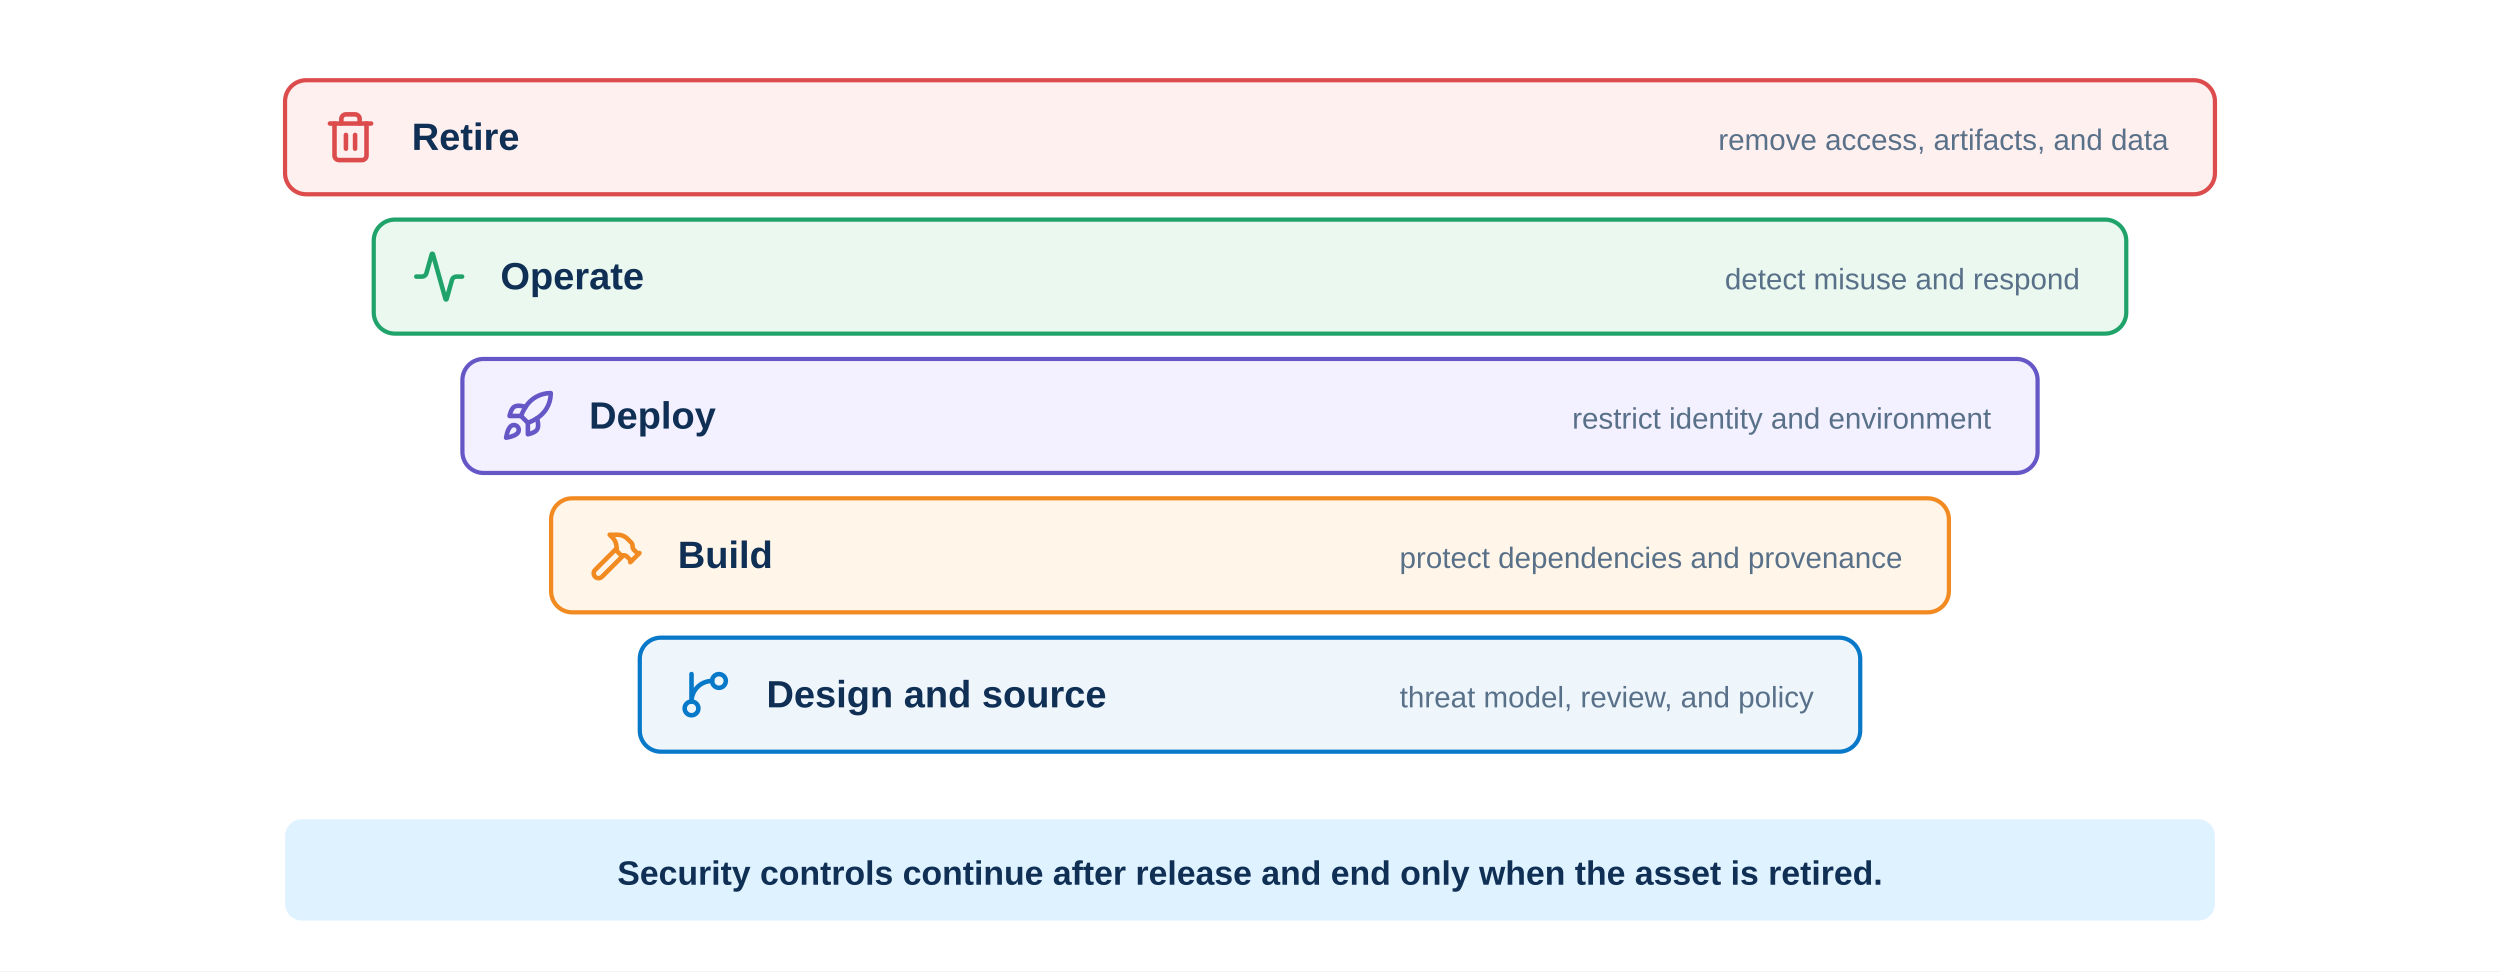
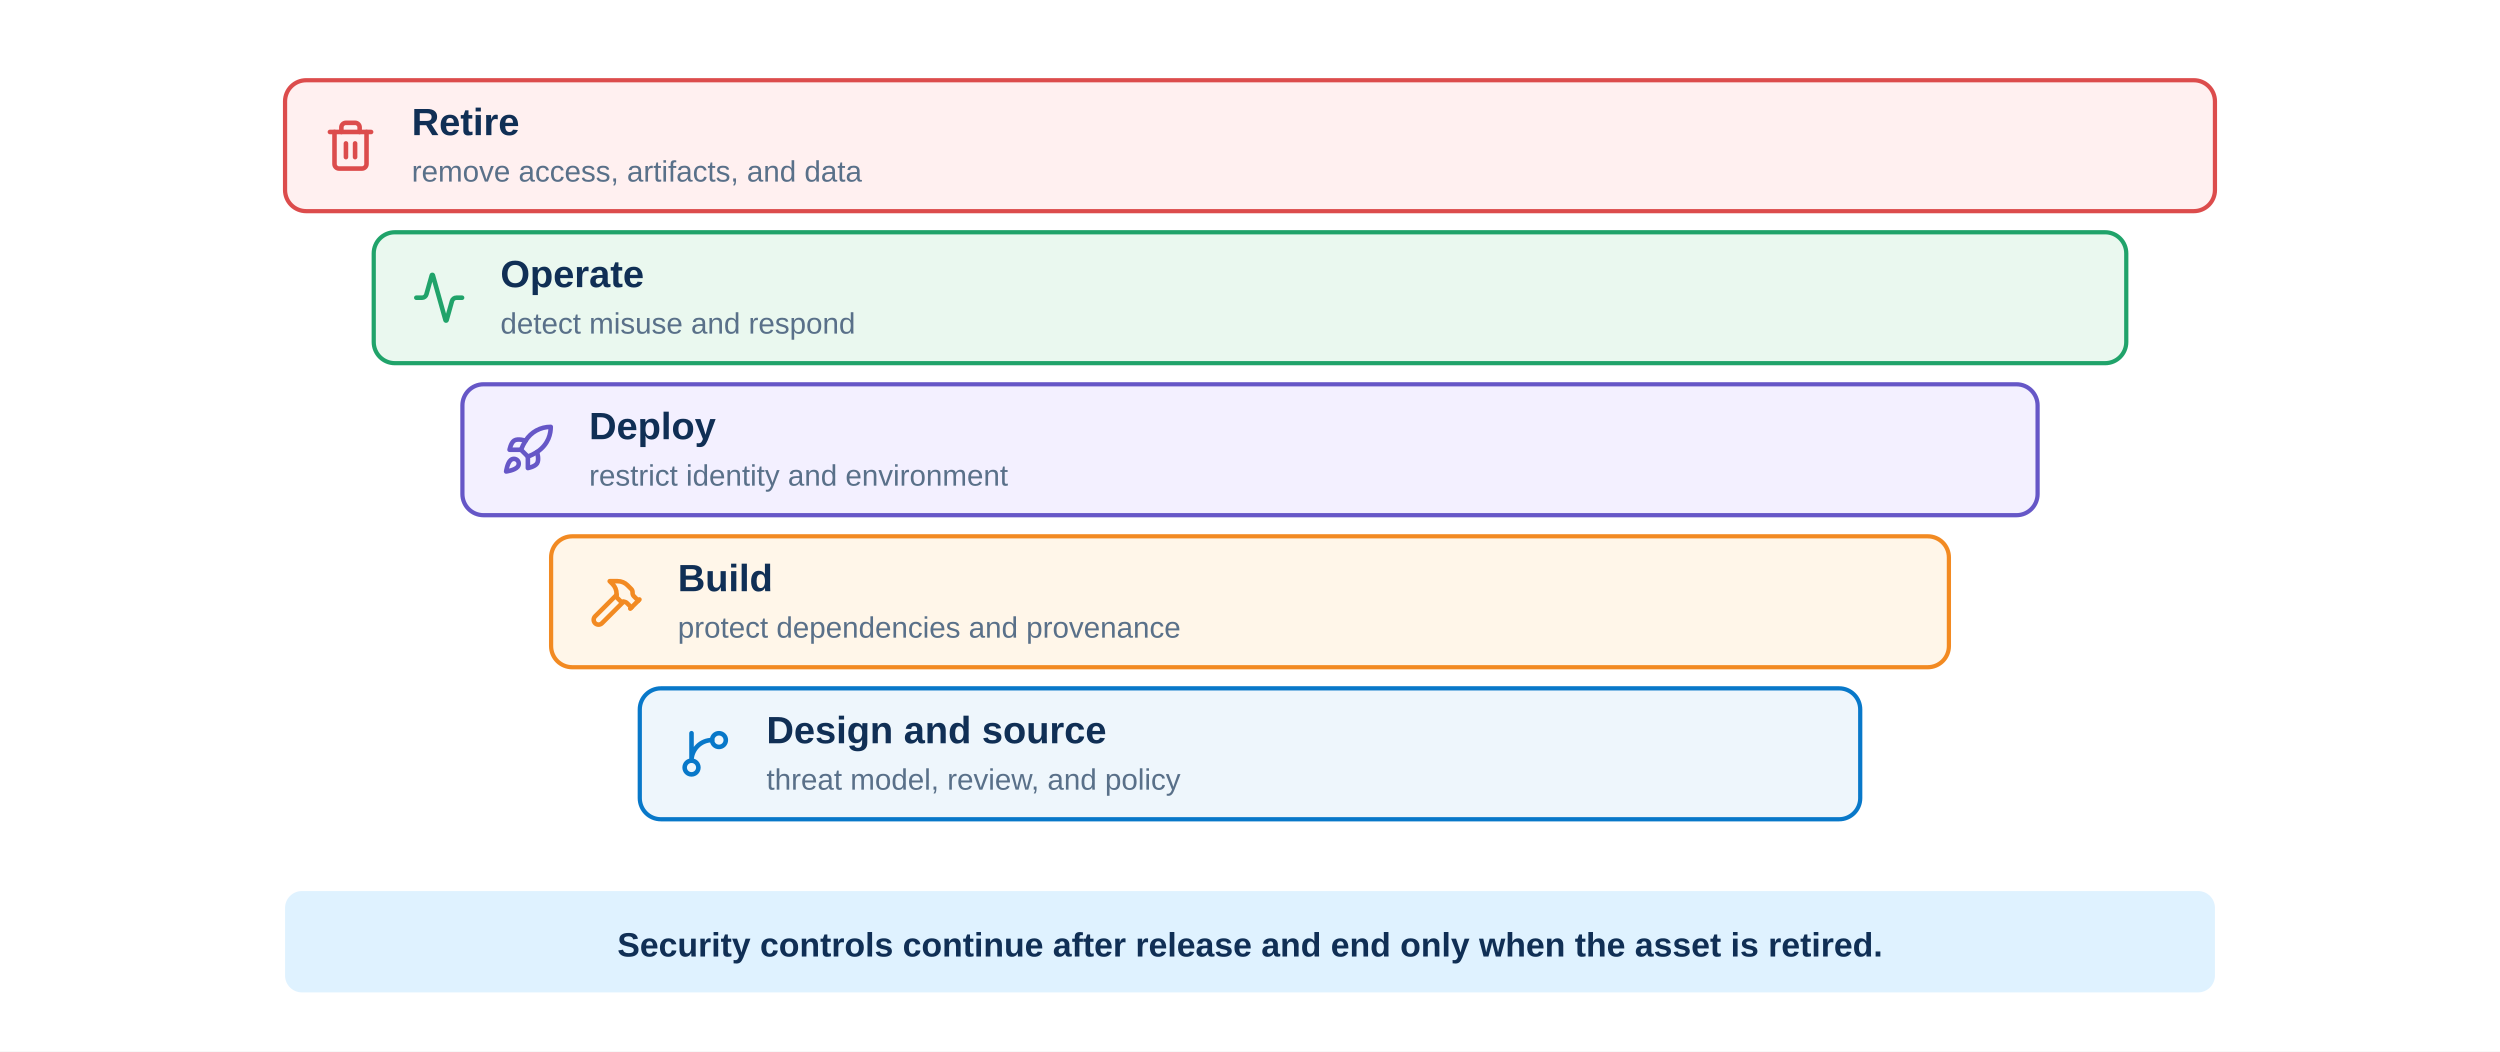
- <svg xmlns="http://www.w3.org/2000/svg" width="1184" height="460" viewBox="0 0 1184 460">
+ <svg xmlns="http://www.w3.org/2000/svg" width="1184" height="498" viewBox="0 0 1184 498">
  <rect width="100%" height="100%" fill="white" />
  <style>.label{font:700 18px Arial,sans-serif;fill:#102f55}.sub{font:400 14px Arial,sans-serif;fill:#597089}.band{font:700 16px Arial,sans-serif;fill:#102f55}.small{font:600 14px Arial,sans-serif;fill:#102f55}</style>
-   <rect x="135" y="38" width="914" height="54" rx="10" fill="#fff0f0" stroke="#dc4c4c" stroke-width="2" />
-   <g transform="translate(153 52) scale(1.083333)" fill="none" stroke="#dc4c4c" stroke-width="2" stroke-linecap="round" stroke-linejoin="round">
+   <rect x="135" y="38" width="914" height="62" rx="10" fill="#fff0f0" stroke="#dc4c4c" stroke-width="2" />
+   <g transform="translate(153 56) scale(1.083333)" fill="none" stroke="#dc4c4c" stroke-width="2" stroke-linecap="round" stroke-linejoin="round">
    <path d="M10 11v6" />
    <path d="M14 11v6" />
    <path d="M19 6v14a2 2 0 0 1-2 2H7a2 2 0 0 1-2-2V6" />
    <path d="M3 6h18" />
    <path d="M8 6V4a2 2 0 0 1 2-2h4a2 2 0 0 1 2 2v2" />
  </g>
-   <text x="195" y="71" text-anchor="start" class="label">Retire</text>
-   <text x="1027" y="71" text-anchor="end" class="sub">remove access, artifacts, and data</text>
-   <rect x="177" y="104" width="830" height="54" rx="10" fill="#eaf8ef" stroke="#20a36a" stroke-width="2" />
-   <g transform="translate(195 118) scale(1.083333)" fill="none" stroke="#20a36a" stroke-width="2" stroke-linecap="round" stroke-linejoin="round">
+   <text x="195" y="64" text-anchor="start" class="label">Retire</text>
+   <text x="195" y="86" text-anchor="start" class="sub">remove access, artifacts, and data</text>
+   <rect x="177" y="110" width="830" height="62" rx="10" fill="#eaf8ef" stroke="#20a36a" stroke-width="2" />
+   <g transform="translate(195 128) scale(1.083333)" fill="none" stroke="#20a36a" stroke-width="2" stroke-linecap="round" stroke-linejoin="round">
    <path d="M22 12h-2.48a2 2 0 0 0-1.93 1.46l-2.35 8.36a.25.25 0 0 1-.48 0L9.24 2.18a.25.25 0 0 0-.48 0l-2.35 8.36A2 2 0 0 1 4.49 12H2" />
  </g>
-   <text x="237" y="137" text-anchor="start" class="label">Operate</text>
-   <text x="985" y="137" text-anchor="end" class="sub">detect misuse and respond</text>
-   <rect x="219" y="170" width="746" height="54" rx="10" fill="#f3f0ff" stroke="#6657c7" stroke-width="2" />
-   <g transform="translate(237 184) scale(1.083333)" fill="none" stroke="#6657c7" stroke-width="2" stroke-linecap="round" stroke-linejoin="round">
+   <text x="237" y="136" text-anchor="start" class="label">Operate</text>
+   <text x="237" y="158" text-anchor="start" class="sub">detect misuse and respond</text>
+   <rect x="219" y="182" width="746" height="62" rx="10" fill="#f3f0ff" stroke="#6657c7" stroke-width="2" />
+   <g transform="translate(237 200) scale(1.083333)" fill="none" stroke="#6657c7" stroke-width="2" stroke-linecap="round" stroke-linejoin="round">
    <path d="M12 15v5s3.03-.55 4-2c1.08-1.62 0-5 0-5" />
    <path d="M4.5 16.5c-1.5 1.26-2 5-2 5s3.74-.5 5-2c.71-.84.7-2.13-.09-2.91a2.18 2.18 0 0 0-2.91-.09" />
    <path d="M9 12a22 22 0 0 1 2-3.95A12.88 12.88 0 0 1 22 2c0 2.72-.78 7.5-6 11a22.4 22.4 0 0 1-4 2z" />
    <path d="M9 12H4s.55-3.03 2-4c1.62-1.08 5 .05 5 .05" />
  </g>
-   <text x="279" y="203" text-anchor="start" class="label">Deploy</text>
-   <text x="943" y="203" text-anchor="end" class="sub">restrict identity and environment</text>
-   <rect x="261" y="236" width="662" height="54" rx="10" fill="#fff6e9" stroke="#f28a22" stroke-width="2" />
-   <g transform="translate(279 250) scale(1.083333)" fill="none" stroke="#f28a22" stroke-width="2" stroke-linecap="round" stroke-linejoin="round">
+   <text x="279" y="208" text-anchor="start" class="label">Deploy</text>
+   <text x="279" y="230" text-anchor="start" class="sub">restrict identity and environment</text>
+   <rect x="261" y="254" width="662" height="62" rx="10" fill="#fff6e9" stroke="#f28a22" stroke-width="2" />
+   <g transform="translate(279 272) scale(1.083333)" fill="none" stroke="#f28a22" stroke-width="2" stroke-linecap="round" stroke-linejoin="round">
    <path d="m15 12-9.373 9.373a1 1 0 0 1-3.001-3L12 9" />
    <path d="m18 15 4-4" />
    <path d="m21.5 11.5-1.914-1.914A2 2 0 0 1 19 8.172v-.344a2 2 0 0 0-.586-1.414l-1.657-1.657A6 6 0 0 0 12.516 3H9l1.243 1.243A6 6 0 0 1 12 8.485V10l2 2h1.172a2 2 0 0 1 1.414.586L18.5 14.5" />
  </g>
-   <text x="321" y="269" text-anchor="start" class="label">Build</text>
-   <text x="901" y="269" text-anchor="end" class="sub">protect dependencies and provenance</text>
-   <rect x="303" y="302" width="578" height="54" rx="10" fill="#eef6fc" stroke="#0878c9" stroke-width="2" />
-   <g transform="translate(321 316) scale(1.083333)" fill="none" stroke="#0878c9" stroke-width="2" stroke-linecap="round" stroke-linejoin="round">
+   <text x="321" y="280" text-anchor="start" class="label">Build</text>
+   <text x="321" y="302" text-anchor="start" class="sub">protect dependencies and provenance</text>
+   <rect x="303" y="326" width="578" height="62" rx="10" fill="#eef6fc" stroke="#0878c9" stroke-width="2" />
+   <g transform="translate(321 344) scale(1.083333)" fill="none" stroke="#0878c9" stroke-width="2" stroke-linecap="round" stroke-linejoin="round">
    <path d="M15 6a9 9 0 0 0-9 9V3" />
    <circle cx="18" cy="6" r="3" />
    <circle cx="6" cy="18" r="3" />
  </g>
-   <text x="363" y="335" text-anchor="start" class="label">Design and source</text>
-   <text x="859" y="335" text-anchor="end" class="sub">threat model, review, and policy</text>
-   <rect x="135" y="388" width="914" height="48" rx="8" fill="#dff2ff" />
-   <text x="592" y="419" text-anchor="middle" class="band">Security controls continue after release and end only when the asset is retired.</text>
+   <text x="363" y="352" text-anchor="start" class="label">Design and source</text>
+   <text x="363" y="374" text-anchor="start" class="sub">threat model, review, and policy</text>
+   <rect x="135" y="422" width="914" height="48" rx="8" fill="#dff2ff" />
+   <text x="592" y="453" text-anchor="middle" class="band">Security controls continue after release and end only when the asset is retired.</text>
</svg>
